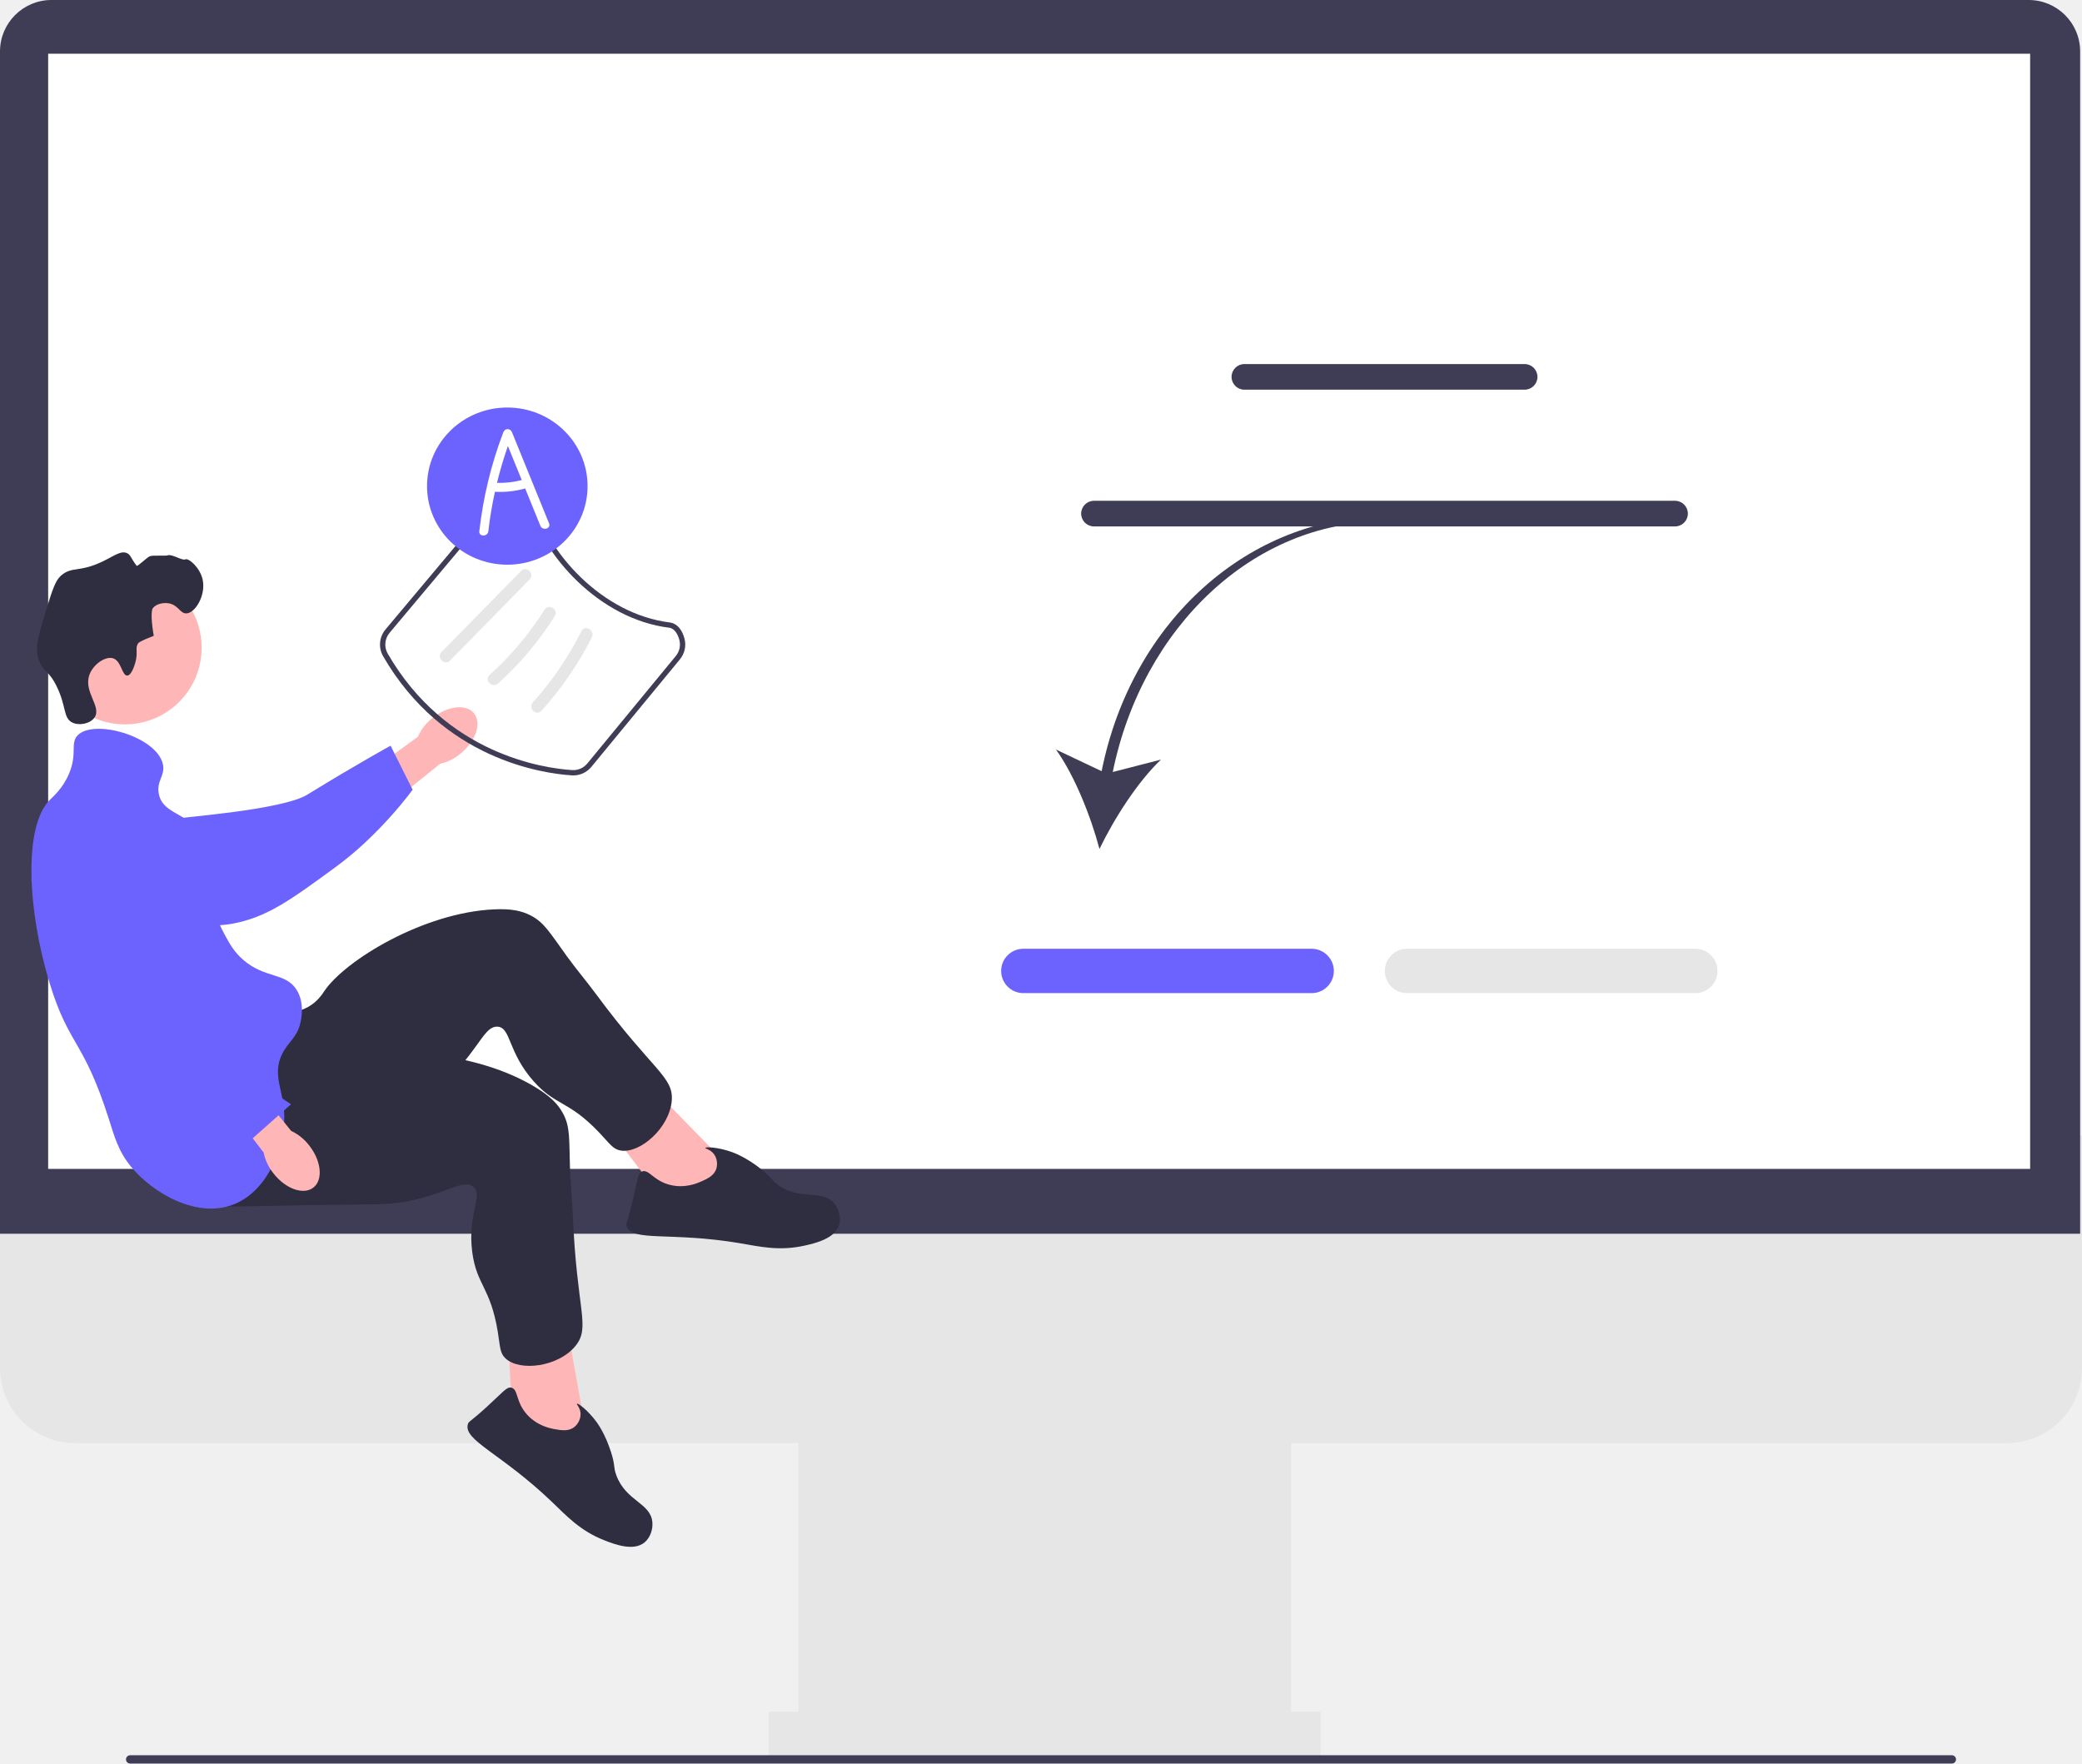
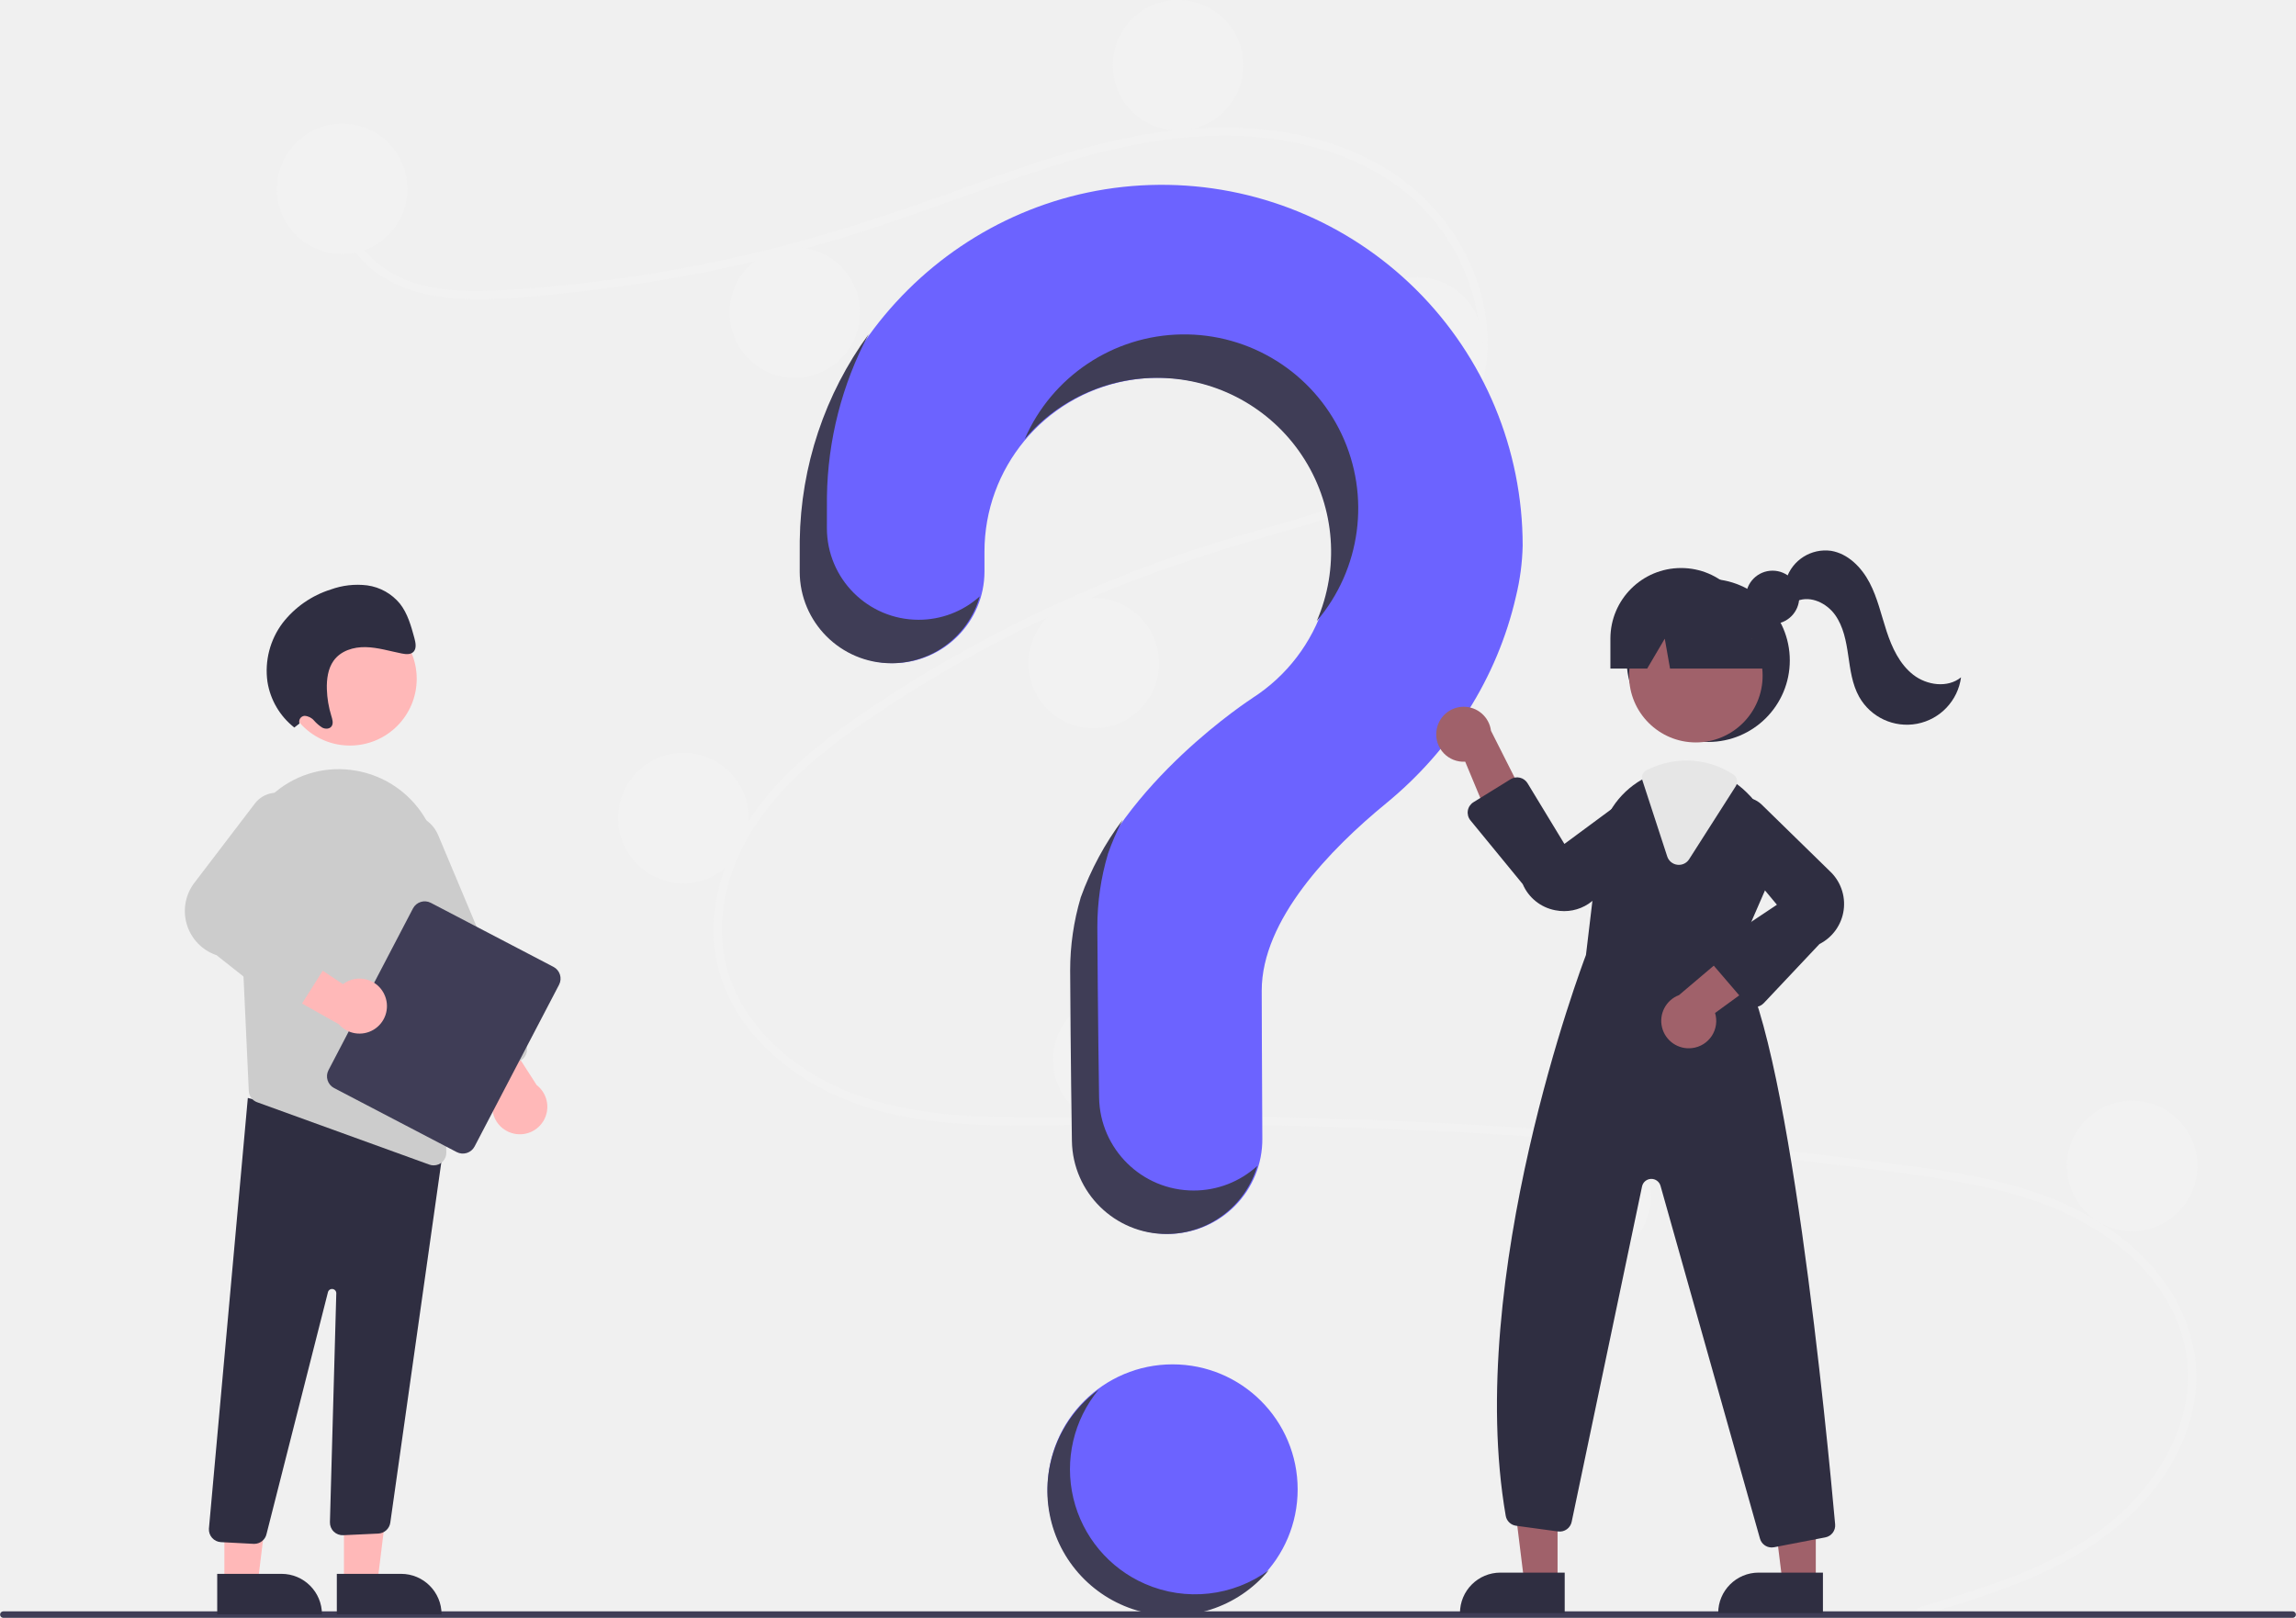
- <svg xmlns="http://www.w3.org/2000/svg" width="596.912" height="505.575" viewBox="0 0 596.912 505.575">
-   <g>
-     <path d="M575.427,413.696H21.485c-11.847,0-21.485-9.638-21.485-21.485v-66.671H596.912v66.671c0,11.847-9.638,21.485-21.485,21.485Z" fill="#e6e6e6" />
-     <rect x="228.887" y="402.544" width="141.262" height="100.901" fill="#e6e6e6" />
-     <rect x="220.39" y="490.7" width="158.256" height="12.745" fill="#e6e6e6" />
-     <path d="M596.381,353.686H0V14.744C0,6.614,6.614,0,14.744,0H581.637c8.13,0,14.744,6.614,14.744,14.744V353.686Z" fill="#3f3d56" />
-     <rect x="13.808" y="15.401" width="568.234" height="319.698" fill="#fff" />
-   </g>
-   <g>
-     <path id="uuid-25324785-d0f2-4f1c-ad19-f4bb5410ff47-45" d="M123.853,205.949c4.349-3.594,9.729-4.263,12.015-1.494,2.287,2.768,.614,7.924-3.737,11.519-1.718,1.46-3.761,2.487-5.958,2.995l-18.62,14.994-6.85-8.888,19.083-13.838c.914-2.062,2.308-3.875,4.066-5.288Z" fill="#ffb6b6" />
-     <path d="M16.233,239.779c-.009-.663-.003-6.447,4.279-10.103,4.919-4.199,11.86-2.5,14.294-1.904,5.624,1.377,6.085,3.79,11.366,6.268,9.88,4.637-2.499,2.264,3.38,.777,2.035-.515,31.312-2.545,38.6-7.031,14.174-8.724,23.831-14.013,23.831-14.013l6.313,12.626s-9.129,12.694-21.977,22.097c-13.179,9.646-19.769,14.469-29.783,16.332-.862,.16-22.072,3.782-39.155-8.981-3.897-2.911-11.036-8.245-11.147-16.07Z" fill="#6c63ff" />
-     <circle cx="35.816" cy="185.675" r="21.993" fill="#ffb6b6" />
-     <g>
-       <polygon points="208.055 333.43 185.405 310.246 173.714 322.442 190.588 344.671 207.326 346.586 208.055 333.43" fill="#ffb6b6" />
-       <path d="M78.726,289.954c1.325,.11,5.535,.953,9.558-1.26,2.746-1.511,4.155-3.757,4.63-4.472,5.901-8.863,28.552-22.684,48.881-23.535,4.604-.193,7.634,.341,10.388,1.776,3.905,2.036,5.464,4.952,10.42,11.783,2.711,3.737,5.71,7.257,8.454,10.97,16.062,21.736,22.151,23.443,21.529,30.411-.691,7.732-9.029,15.067-14.571,14.22-2.27-.347-3.149-1.925-6.181-5.12-8.891-9.368-12.57-7.637-18.9-14.812-7.391-8.377-6.423-15.323-10.279-15.591-3.576-.249-5.095,5.677-12.729,13.548-3.493,3.602-5.98,5.254-13.559,10.511-29.511,20.473-29.982,21.912-35.937,23.544-2.606,.714-21.1,5.785-27.688-2.284-10.31-12.627,14.046-50.682,25.983-49.69Z" fill="#2f2e41" />
-       <path d="M201.13,338.669c1.666-.748,3.614-1.623,4.24-3.634,.424-1.361,.18-3.039-.697-4.198-1.011-1.338-2.508-1.514-2.448-1.751,.092-.36,3.632-.22,7.517,1.154,.733,.259,4.055,1.473,8.28,4.772,3.385,2.643,2.93,3.173,5.053,4.697,6.516,4.678,12.628,.991,16.154,5.378,1.361,1.693,1.941,4.097,1.369,6.04-1.15,3.903-6.743,5.246-9.8,5.94-7.362,1.67-12.933,.307-18.752-.674-19.787-3.334-30.904-.298-32.392-4.881-.282-.868,.176-.794,1.702-7.16,1.506-6.284,1.456-8.009,2.739-8.513,1.93-.757,3.227,2.688,8.089,3.867,4.309,1.045,7.865-.552,8.944-1.036Z" fill="#2f2e41" />
-     </g>
-     <g>
-       <polygon points="167.788 409.275 162.065 377.372 145.542 380.899 147.023 408.768 159.798 419.751 167.788 409.275" fill="#ffb6b6" />
-       <path d="M85.188,300.678c1.034,.835,4.044,3.897,8.617,4.325,3.121,.292,5.548-.776,6.342-1.1,9.86-4.02,36.364-2.737,53.662,7.974,3.917,2.426,6.125,4.569,7.598,7.303,2.088,3.877,1.741,7.166,2.006,15.601,.145,4.614,.65,9.211,.835,13.824,1.085,27.005,5.165,31.836,.737,37.253-4.913,6.01-15.932,7.397-20.042,3.584-1.683-1.561-1.524-3.361-2.239-7.707-2.097-12.744-6.112-13.378-7.321-22.869-1.411-11.082,3.29-16.286,.25-18.673-2.819-2.214-7.404,1.836-18.141,4.063-4.913,1.019-7.899,.989-17.122,1.084-35.915,.369-37.113,1.295-42.957-.698-2.557-.872-20.707-7.062-21.628-17.438-1.44-16.237,40.082-34.049,49.402-26.526Z" fill="#2f2e41" />
-       <path d="M159.116,409.722c1.798,.316,3.901,.687,5.549-.626,1.115-.888,1.855-2.414,1.781-3.865-.086-1.675-1.225-2.661-1.042-2.823,.279-.246,3.128,1.858,5.572,5.176,.461,.626,2.528,3.496,4.172,8.598,1.317,4.088,.643,4.27,1.543,6.723,2.765,7.53,9.893,7.911,10.347,13.521,.175,2.165-.694,4.48-2.26,5.767-3.143,2.584-8.525,.555-11.444-.588-7.029-2.752-10.874-7.009-15.138-11.087-14.5-13.87-25.404-17.6-24.062-22.228,.254-.876,.591-.558,5.429-4.969,4.775-4.354,5.703-5.81,7.046-5.506,2.023,.457,1.16,4.036,4.522,7.742,2.979,3.284,6.818,3.96,7.983,4.165Z" fill="#2f2e41" />
-     </g>
-     <path d="M38.815,189.879c.856-3.063-.219-4.179,.877-5.554,0-0,.441-.553,4.384-2.046h0c-1.163-6.75-.292-7.892-.292-7.892,1.004-1.316,3.015-1.634,4.384-1.461,2.896,.364,3.408,2.982,5.261,2.923,2.56-.081,5.63-5.205,4.677-9.646-.777-3.622-4.129-6.313-4.969-5.846-.833,.463-3.832-1.578-4.969-1.169-.777,.279-4.432-.092-5.261,.292-.905,.42-3.498,3.035-3.745,2.705-1.722-2.289-1.686-3.089-2.685-3.582-1.771-.874-3.696,.742-7.015,2.338-6.83,3.285-8.829,1.325-11.984,4.092-1.594,1.398-2.448,4.069-4.092,9.353-2.299,7.391-3.449,11.086-2.338,14.615,1.132,3.598,2.8,2.815,5.261,7.892,2.74,5.651,1.796,8.936,4.384,10.23,2.001,1,5.216,.364,6.43-1.461,2.079-3.125-3.294-7.352-1.461-12.276,1.125-3.023,4.595-5.315,6.723-4.677,2.406,.722,2.583,5.036,4.092,4.969,1.292-.057,2.189-3.266,2.338-3.8Z" fill="#2f2e41" />
-     <path d="M22.154,210.924c4.5-5.046,22.832,.177,24.553,8.184,.708,3.294-1.905,4.684-1.169,8.476,1.076,5.547,7.169,5.169,11.692,10.815,6.421,8.016-.194,15.852,7.015,29.229,1.54,2.859,2.839,5.268,5.554,7.6,6.23,5.351,12.027,3.516,15.199,8.476,2.372,3.71,1.397,8.282,1.169,9.353-.936,4.392-3.473,5.462-5.261,9.061-2.975,5.988,.393,10.384,.585,17.538,.239,8.951-4.517,21.358-14.03,25.429-10.687,4.574-23.577-3.001-29.814-10.523-3.722-4.488-4.802-8.628-6.43-13.738-7.277-22.837-11.388-20.772-16.953-38.875-6.362-20.695-7.612-44.941,0-52.613,1.009-1.017,3.786-3.367,5.554-7.6,2.379-5.695,.324-8.556,2.338-10.815Z" fill="#6c63ff" />
-     <g>
-       <path id="uuid-91308677-eda7-42a2-9f2e-a07e84038198-46" d="M88.653,328.391c3.489,4.433,4.03,9.827,1.208,12.047-2.822,2.22-7.937,.426-11.427-4.01-1.418-1.753-2.396-3.819-2.852-6.028l-14.547-18.971,7.517-5.733,14.911,18.503c2.04,.962,3.819,2.4,5.19,4.191Z" fill="#ffb6b6" />
-       <path d="M35.377,230.155c.647-.145,6.311-1.319,10.763,2.127,5.115,3.959,4.867,11.1,4.78,13.605-.201,5.786-2.468,6.73-3.817,12.406-2.524,10.619,2.283,20.487,4.938,25.939,.919,1.887,3.872,7.662,9.75,13.881,11.432,12.095,21.632,18.46,21.632,18.46l-10.958,9.74s-17.455-5.32-29.282-15.979c-12.132-10.934-30.789-49.619-34.657-59.043-.333-.812,4.385,12.382,13.393-6.946,2.055-4.409,5.82-12.486,13.457-14.192Z" fill="#6c63ff" />
-     </g>
-   </g>
-   <g>
-     <path d="M315.838,221.081l-13.084-6.198c5.366,7.489,9.99,19.185,12.466,28.493,4.191-8.67,10.948-19.278,17.636-25.614l-13.828,3.557c8.521-41.76,40.569-71.739,77.27-71.739l.52-1.508c-38.334,0-72.28,29.564-80.98,73.01Z" fill="#3f3d56" />
-     <path d="M376.057,284.71h-82.668c-3.506,0-6.359-2.853-6.359-6.359s2.853-6.359,6.359-6.359h82.668c3.506,0,6.359,2.853,6.359,6.359s-2.853,6.359-6.359,6.359Z" fill="#6c63ff" />
-     <path d="M486.057,284.71h-82.668c-3.506,0-6.359-2.853-6.359-6.359s2.853-6.359,6.359-6.359h82.668c3.506,0,6.359,2.853,6.359,6.359s-2.853,6.359-6.359,6.359Z" fill="#e6e6e6" />
-   </g>
-   <g>
-     <path d="M437.118,111.717h-80.357c-2.026,0-3.674-1.648-3.674-3.674s1.648-3.674,3.674-3.674h80.357c2.026,0,3.674,1.648,3.674,3.674s-1.648,3.674-3.674,3.674Z" fill="#3f3d56" />
-     <path d="M480.239,150.915h-166.598c-2.026,0-3.674-1.648-3.674-3.674s1.648-3.674,3.674-3.674h166.598c2.026,0,3.674,1.648,3.674,3.674,0,2.026-1.648,3.674-3.674,3.674Z" fill="#3f3d56" />
-   </g>
-   <path d="M36.121,504.385c0,.66,.53,1.19,1.19,1.19H559.601c.66,0,1.19-.53,1.19-1.19,0-.66-.53-1.19-1.19-1.19H37.311c-.66,0-1.19,.53-1.19,1.19Z" fill="#3f3d56" />
-   <path d="M164.369,222.297c-.142,0-.283-.005-.425-.014-8.369-.537-37.005-4.589-54.1-34.148-1.409-2.434-1.131-5.528,.69-7.698l31.66-37.722c1.295-1.543,3.295-2.431,5.32-2.407,1.4,.033,4.715,.387,5.358,2.942,3.803,15.097,19.863,32.847,39.177,35.2,1.958,.238,3.529,1.984,4.204,4.672,.526,2.092,.04,4.248-1.335,5.916l-25.362,30.798c-1.288,1.564-3.179,2.461-5.188,2.461Zm-16.976-80.472c-1.547,0-3.052,.693-4.036,1.865l-31.66,37.722c-1.413,1.683-1.629,4.079-.54,5.962,16.719,28.907,44.705,32.868,52.884,33.393,1.67,.112,3.274-.6,4.343-1.897l25.363-30.798c1.065-1.292,1.441-2.961,1.034-4.581-.398-1.586-1.373-3.347-2.916-3.535-19.952-2.43-36.54-20.753-40.466-36.335-.318-1.262-2.232-1.755-3.918-1.795-.03-.001-.06-.001-.09-.001Z" fill="#3f3d56" />
-   <path d="M129.03,189.376l22.826-23.273c1.56-1.591-.884-4.039-2.446-2.446l-22.826,23.273c-1.56,1.591,.884,4.039,2.446,2.446h0Z" fill="#e6e6e6" />
-   <path d="M142.806,195.933c6.3-5.646,11.774-12.184,16.256-19.358,1.183-1.894-1.809-3.632-2.987-1.746-4.334,6.935-9.626,13.199-15.715,18.657-1.661,1.489,.792,3.929,2.446,2.446h0Z" fill="#e6e6e6" />
-   <path d="M155.223,203.784c5.736-6.353,10.618-13.444,14.461-21.093,.997-1.984-1.986-3.738-2.987-1.746-3.714,7.39-8.378,14.253-13.92,20.393-1.489,1.649,.951,4.103,2.446,2.446h0Z" fill="#e6e6e6" />
-   <g>
-     <ellipse cx="145.443" cy="139.357" rx="23.013" ry="22.528" fill="#6c63ff" />
-     <path d="M157.417,150.043c-3.539-8.702-7.079-17.403-10.618-26.105-.489-1.202-2.02-1.244-2.497,0-3.497,9.123-5.782,18.643-6.881,28.349-.187,1.653,2.404,1.64,2.59,0,.43-3.798,1.068-7.568,1.888-11.298,2.916,.153,5.857-.174,8.671-.953,1.45,3.565,2.9,7.13,4.35,10.696,.62,1.523,3.126,.857,2.497-.688Zm-14.931-11.614c.872-3.57,1.918-7.098,3.131-10.57l3.969,9.758c-2.325,.61-4.702,.882-7.1,.811Z" fill="#fff" />
-   </g>
+ <svg xmlns="http://www.w3.org/2000/svg" data-name="Layer 1" width="844.675" height="595.262" viewBox="0 0 844.675 595.262">
+   <circle cx="431.393" cy="548" r="46" fill="#6c63ff" />
+   <path d="M883.862,743.785c25.735-7.729,53.094-15.788,73.503-34.161,18.238-16.418,30.55-41.489,22.995-66.112-7.54-24.572-30.124-40.956-53.442-49.105-13.225-4.622-27.061-7.186-40.891-9.2-15.035-2.19-30.136-3.984-45.23-5.71q-91.677-10.486-184.044-12.811c-30.385-.765-60.764-.747-91.152-.306-27.139.394-55.722.384-80.899-11.151-19.578-8.97-37.348-25.289-42.803-46.734-6.297-24.755,5.318-49.964,21.98-67.892,8.783-9.45,19.047-17.404,29.636-24.717,11.487-7.934,23.375-15.306,35.521-22.188a494.634,494.634,0,0,1,74.767-34.468c12.746-4.634,25.68-8.633,38.728-12.321,11.017-3.115,22.068-6.234,32.716-10.477,20.583-8.204,40.161-22.1,45.395-44.881,4.96-21.591-3.403-45.031-18.065-61.071-16.963-18.557-42.539-26.692-67.06-28.008-27.528-1.478-54.422,5.412-80.297,14.156-27.597,9.326-54.599,20.049-82.778,27.603a556.958,556.958,0,0,1-85.196,15.837c-14.082,1.5-28.59,3.193-42.756,2.045-11.872-.962-23.684-4.454-32.434-12.88-7.503-7.225-11.972-17.154-10.435-27.632.279-1.903,3.17-1.094,2.893.798-1.87,12.755,6.8,24.509,17.484,30.529,12.348,6.958,27.374,6.968,41.122,6.172a537.825,537.825,0,0,0,88.515-12.796c28.593-6.531,56.164-15.866,83.704-25.839,26.156-9.472,52.897-18.716,80.84-20.767,24.246-1.78,49.752,1.752,70.874,14.423,18.564,11.136,32.215,29.707,36.565,51.018,4.25,20.825-1.636,41.785-17.4,56.317-16.321,15.046-38.701,21.479-59.557,27.404-26.452,7.514-52.337,16.298-77.392,27.703a485.824,485.824,0,0,0-72.8,40.928c-22.246,15.202-44.201,34.331-51.237,61.451-3.277,12.633-2.672,26.032,2.812,37.965,4.876,10.61,12.907,19.535,22.262,26.419,22.321,16.424,50.453,19.797,77.414,20.132,30.281.377,60.564-.645,90.855-.148q92.599,1.52,184.819,11.273,23.108,2.446,46.158,5.407c13.822,1.776,27.69,3.541,41.278,6.695,24.162,5.608,47.674,16.392,62.692,36.878a61.319,61.319,0,0,1,11.947,30.446c1.051,11.524-1.77,23.069-6.98,33.321-11.532,22.69-33.134,37.123-56.073,46.605-12.287,5.079-25.032,8.926-37.752,12.746-1.853.557-2.645-2.338-.798-2.893Z" transform="translate(-177.6623 -152.3692)" fill="#f2f2f2" />
+   <circle cx="125.893" cy="69.5" r="24" fill="#f2f2f2" />
+   <circle cx="292.393" cy="115" r="24" fill="#f2f2f2" />
+   <circle cx="433.393" cy="24" r="24" fill="#f2f2f2" />
+   <circle cx="521.393" cy="126" r="24" fill="#f2f2f2" />
+   <circle cx="402.393" cy="244" r="24" fill="#f2f2f2" />
+   <circle cx="251.393" cy="301" r="24" fill="#f2f2f2" />
+   <circle cx="411.393" cy="390" r="24" fill="#f2f2f2" />
+   <circle cx="583.393" cy="440" r="24" fill="#f2f2f2" />
+   <circle cx="784.393" cy="429" r="24" fill="#f2f2f2" />
+   <path d="M604.128,220.373c-71.892.508-130.756,58.93-131.777,130.816-.009.664-.014,5.33-.013,11.434a33.748,33.748,0,0,0,33.744,33.746h0a33.769,33.769,0,0,0,33.761-33.798c-.003-4.152-.006-7.026-.006-7.202a64,64,0,1,1,98.52,53.879l.012.014s-48.028,30.92-62.671,73.335l.012.003a94.004,94.004,0,0,0-3.874,26.768c0,3.725.219,36.321.643,62.778a34.786,34.786,0,0,0,34.79,34.222h0a34.796,34.796,0,0,0,34.794-35.011c-.147-24.229-.227-52.442-.227-54.489,0-26.045,25.125-51.995,45.764-68.917,23.766-19.487,40.868-46.043,47.737-75.999a86.762,86.762,0,0,0,2.499-18.834A132.75,132.75,0,0,0,604.128,220.373Z" transform="translate(-177.6623 -152.3692)" fill="#6c63ff" />
+   <path d="M1021.147,747.631H178.853a1.191,1.191,0,0,1,0-2.381h842.294a1.191,1.191,0,0,1,0,2.381Z" transform="translate(-177.6623 -152.3692)" fill="#3f3d56" />
+   <circle cx="628.449" cy="242.996" r="30" fill="#2f2e41" />
+   <polygon points="573.012 582.129 560.753 582.129 554.92 534.841 573.015 534.841 573.012 582.129" fill="#a0616a" />
+   <path d="M551.996,578.626h23.644a0,0,0,0,1,0,0v14.887a0,0,0,0,1,0,0H537.109a0,0,0,0,1,0,0v0A14.887,14.887,0,0,1,551.996,578.626Z" fill="#2f2e41" />
+   <polygon points="668.012 582.129 655.753 582.129 649.92 534.841 668.015 534.841 668.012 582.129" fill="#a0616a" />
+   <path d="M646.996,578.626h23.644a0,0,0,0,1,0,0v14.887a0,0,0,0,1,0,0H632.109a0,0,0,0,1,0,0v0A14.887,14.887,0,0,1,646.996,578.626Z" fill="#2f2e41" />
+   <circle cx="623.89" cy="248.61" r="24.561" fill="#a0616a" />
+   <path d="M816.191,504.775l10.99-25.25a31.383,31.383,0,0,0-6.95-35.6,31.873,31.873,0,0,0-3.07-2.67,30.935,30.935,0,0,0-18.99-6.57,32.179,32.179,0,0,0-13.4,2.98c-.36.16-.71.33-1.07.5-.69.33-1.37.69-2.03,1.06a31.678,31.678,0,0,0-15.7,23.88l-4.85,40.64c-1.22,3.19-44.74,118.39-29.52,206.34a4.467,4.467,0,0,0,3.82,3.67l15.43,2.1a4.497,4.497,0,0,0,5.01-3.53l25.89-123.41a3.503,3.503,0,0,1,6.8-.23l36.58,129.78a4.471,4.471,0,0,0,4.31,3.28,5.122,5.122,0,0,0,.87-.08l18.85-3.63a4.471,4.471,0,0,0,3.63-4.81C850.021,682.335,835.301,527.605,816.191,504.775Z" transform="translate(-177.6623 -152.3692)" fill="#2f2e41" />
+   <path d="M706.102,421.419A10.056,10.056,0,0,0,716.696,432.623l13.729,32.992,10.385-15.394-14.629-28.97a10.11,10.11,0,0,0-20.079.169Z" transform="translate(-177.6623 -152.3692)" fill="#a0616a" />
+   <path d="M800.19,537.996a10.056,10.056,0,0,0,8.427-12.913l28.885-21.038-17.39-6.512-24.764,20.977a10.11,10.11,0,0,0,4.842,19.487Z" transform="translate(-177.6623 -152.3692)" fill="#a0616a" />
+   <path d="M753.102,487.61a17.057,17.057,0,0,1-3.298-.325,16.305,16.305,0,0,1-11.948-9.616l-19.234-23.453a4.501,4.501,0,0,1,1.111-6.681l13.684-8.471a4.5,4.5,0,0,1,6.215,1.49l13.556,22.334L779.15,443.702A9.721,9.721,0,0,1,790.46,459.264l-25.912,23.637A16.253,16.253,0,0,1,753.102,487.61Z" transform="translate(-177.6623 -152.3692)" fill="#2f2e41" />
+   <path d="M823.252,522.883c-.035,0-.071,0-.106-.001a4.508,4.508,0,0,1-3.311-1.57l-12.166-14.193a4.5,4.5,0,0,1,.92-6.673l22.781-15.188-20.638-24.812a9.721,9.721,0,0,1,14.887-12.183l25.084,24.513a16.525,16.525,0,0,1-3.675,26.94l-20.501,21.754A4.507,4.507,0,0,1,823.252,522.883Z" transform="translate(-177.6623 -152.3692)" fill="#2f2e41" />
+   <path d="M795.307,470.584a4.632,4.632,0,0,1-.584-.037,4.461,4.461,0,0,1-3.71-3.069l-9.142-28.029a3.083,3.083,0,0,1,1.594-3.725l.297-.14c.269-.128.535-.254.807-.375a32.574,32.574,0,0,1,13.603-3.023,31.327,31.327,0,0,1,17.161,5.157,3.13,3.13,0,0,1,.901,4.294L799.084,468.504A4.455,4.455,0,0,1,795.307,470.584Z" transform="translate(-177.6623 -152.3692)" fill="#e6e6e6" />
+   <circle cx="652.101" cy="219.786" r="9.817" fill="#2f2e41" />
+   <path d="M796.111,361.365h0a26,26,0,0,0-26,26v11h13.529l6.471-11,1.941,11h41.059l-11-11A26,26,0,0,0,796.111,361.365Z" transform="translate(-177.6623 -152.3692)" fill="#2f2e41" />
+   <path d="M834.809,365.431a15.15,15.15,0,0,1,16.481-10.396c6.256,1.046,11.202,6.075,14.149,11.691s4.308,11.903,6.289,17.928,4.791,12.084,9.793,15.984,12.677,4.958,17.59.946a20.118,20.118,0,0,1-37.477,7.181c-2.592-4.612-3.261-10.017-4.03-15.251s-1.767-10.65-4.862-14.94-8.888-7.093-13.804-5.139Z" transform="translate(-177.6623 -152.3692)" fill="#2f2e41" />
+   <path d="M515.609,380.408h0a33.748,33.748,0,0,1-33.744-33.746c-0-6.104.004-10.771.013-11.434a131.507,131.507,0,0,1,15.359-59.909,131.803,131.803,0,0,0-25.359,75.909c-.009.664-.014,5.33-.013,11.434a33.748,33.748,0,0,0,33.744,33.746h0A33.773,33.773,0,0,0,538.097,371.817,33.622,33.622,0,0,1,515.609,380.408Z" transform="translate(-177.6623 -152.3692)" fill="#3f3d56" />
+   <path d="M606.415,291.478a64.004,64.004,0,0,1,55.659,89.413,63.997,63.997,0,1,0-107.426-66.985A63.871,63.871,0,0,1,606.415,291.478Z" transform="translate(-177.6623 -152.3692)" fill="#3f3d56" />
+   <path d="M616.797,590.408h0a34.787,34.787,0,0,1-34.79-34.222c-.423-26.456-.643-59.052-.643-62.778a94.004,94.004,0,0,1,3.874-26.768l-.012-.003a95.069,95.069,0,0,1,5.494-12.701,110.047,110.047,0,0,0-15.494,28.701l.012.003a94.004,94.004,0,0,0-3.874,26.768c0,3.725.219,36.321.643,62.778a34.787,34.787,0,0,0,34.79,34.222h0a34.803,34.803,0,0,0,33.402-25.048A34.66,34.66,0,0,1,616.797,590.408Z" transform="translate(-177.6623 -152.3692)" fill="#3f3d56" />
+   <polygon points="126.541 582.585 138.8 582.584 144.633 535.296 126.538 535.297 126.541 582.585" fill="#ffb8b8" />
+   <path d="M301.576,731.451H340.107a0,0,0,0,1,0,0v14.887a0,0,0,0,1,0,0H316.463A14.887,14.887,0,0,1,301.576,731.451v0A0,0,0,0,1,301.576,731.451Z" transform="translate(464.0541 1325.404) rotate(179.9974)" fill="#2f2e41" />
+   <polygon points="82.541 582.585 94.8 582.584 100.633 535.296 82.538 535.297 82.541 582.585" fill="#ffb8b8" />
+   <path d="M257.576,731.451H296.107a0,0,0,0,1,0,0v14.887a0,0,0,0,1,0,0H272.463A14.887,14.887,0,0,1,257.576,731.451v0A0,0,0,0,1,257.576,731.451Z" transform="translate(376.0541 1325.406) rotate(179.9974)" fill="#2f2e41" />
+   <path d="M270.917,720.411l-11.975-.63a4.673,4.673,0,0,1-4.419-4.967l14.313-158.466,65.911,17.786,6.35-1.732L321.239,712.686a4.696,4.696,0,0,1-4.358,3.945l-12.909.601a4.674,4.674,0,0,1-4.931-4.796l2.339-84.196a1.558,1.558,0,0,0-3.083-.36L275.739,716.692a4.646,4.646,0,0,1-4.569,3.725C271.086,720.418,271.002,720.416,270.917,720.411Z" transform="translate(-177.6623 -152.3692)" fill="#2f2e41" />
+   <circle cx="128.742" cy="249.759" r="24.561" fill="#ffb8b8" />
+   <path d="M265.512,474.287l2.701,58.267.976,21.199a4.642,4.642,0,0,0,3.074,4.175l63.336,22.943a4.477,4.477,0,0,0,1.6.28,4.644,4.644,0,0,0,4.664-4.788L339.266,471.597A36.93,36.93,0,0,0,308.522,435.92c-.613-.093-1.236-.187-1.859-.27a36.249,36.249,0,0,0-29.165,9.441,37.236,37.236,0,0,0-11.986,29.196Z" transform="translate(-177.6623 -152.3692)" fill="#ccc" />
+   <path d="M365.855,569.245a10.064,10.064,0,0,1-5.369-15.227l-21.478-28.56,18.534-1.147,17.554,27.297a10.111,10.111,0,0,1-9.242,17.637Z" transform="translate(-177.6623 -152.3692)" fill="#ffb8b8" />
+   <path d="M350.753,548.85a4.644,4.644,0,0,1-2.541-2.518L315.854,469.237a12.463,12.463,0,1,1,22.984-9.647l32.358,77.095a4.679,4.679,0,0,1-2.5,6.118l-14.365,6.029a4.642,4.642,0,0,1-3.577.017Z" transform="translate(-177.6623 -152.3692)" fill="#ccc" />
+   <path d="M298.508,546.131,329.587,486.622a4.878,4.878,0,0,1,6.575-2.063l45.112,23.56a4.878,4.878,0,0,1,2.063,6.575l-31.079,59.509a4.878,4.878,0,0,1-6.575,2.063L300.571,552.706A4.878,4.878,0,0,1,298.508,546.131Z" transform="translate(-177.6623 -152.3692)" fill="#3f3d56" />
+   <path d="M319.351,518.943a10.064,10.064,0,0,0-15.517-4.46l-29.778-19.754-.051,18.57L302.29,529.21a10.111,10.111,0,0,0,17.06-10.267Z" transform="translate(-177.6623 -152.3692)" fill="#ffb8b8" />
+   <path d="M281.701,523.119l-24.337-19.278a17.163,17.163,0,0,1-7.823-27.135l22.097-28.96a10.096,10.096,0,0,1,17.13,10.284l-17.484,28.6,25.694,12.187a4.674,4.674,0,0,1,1.948,6.72l-10.372,16.414a4.682,4.682,0,0,1-3.167,2.111c-.026.004-.051.008-.077.012A4.696,4.696,0,0,1,281.701,523.119Z" transform="translate(-177.6623 -152.3692)" fill="#ccc" />
+   <path d="M287.845,418.574a2.135,2.135,0,0,1,1.856-2.819,4.93,4.93,0,0,1,3.476,1.715,13.833,13.833,0,0,0,3.071,2.637c1.188.599,2.8.514,3.477-.628.636-1.072.2-2.508-.185-3.753a36.907,36.907,0,0,1-1.63-9.77c-.111-3.7.411-7.562,2.46-10.448,2.644-3.725,7.371-5.139,11.845-5.036s8.875,1.484,13.307,2.357c1.53.301,3.328.456,4.352-.73,1.088-1.261.688-3.301.226-5.004-1.201-4.417-2.475-8.985-5.265-12.552a18.898,18.898,0,0,0-12.061-6.79,28.938,28.938,0,0,0-13.462,1.528,36.096,36.096,0,0,0-17.683,12.319,29.236,29.236,0,0,0-5.578,21.6,26.667,26.667,0,0,0,9.886,16.855Z" transform="translate(-177.6623 -152.3692)" fill="#2f2e41" />
+   <path d="M598.92,735.149a45.994,45.994,0,0,1-17.07-71.489,45.997,45.997,0,1,0,62.569,66.464A45.969,45.969,0,0,1,598.92,735.149Z" transform="translate(-177.6623 -152.3692)" fill="#3f3d56" />
</svg>
